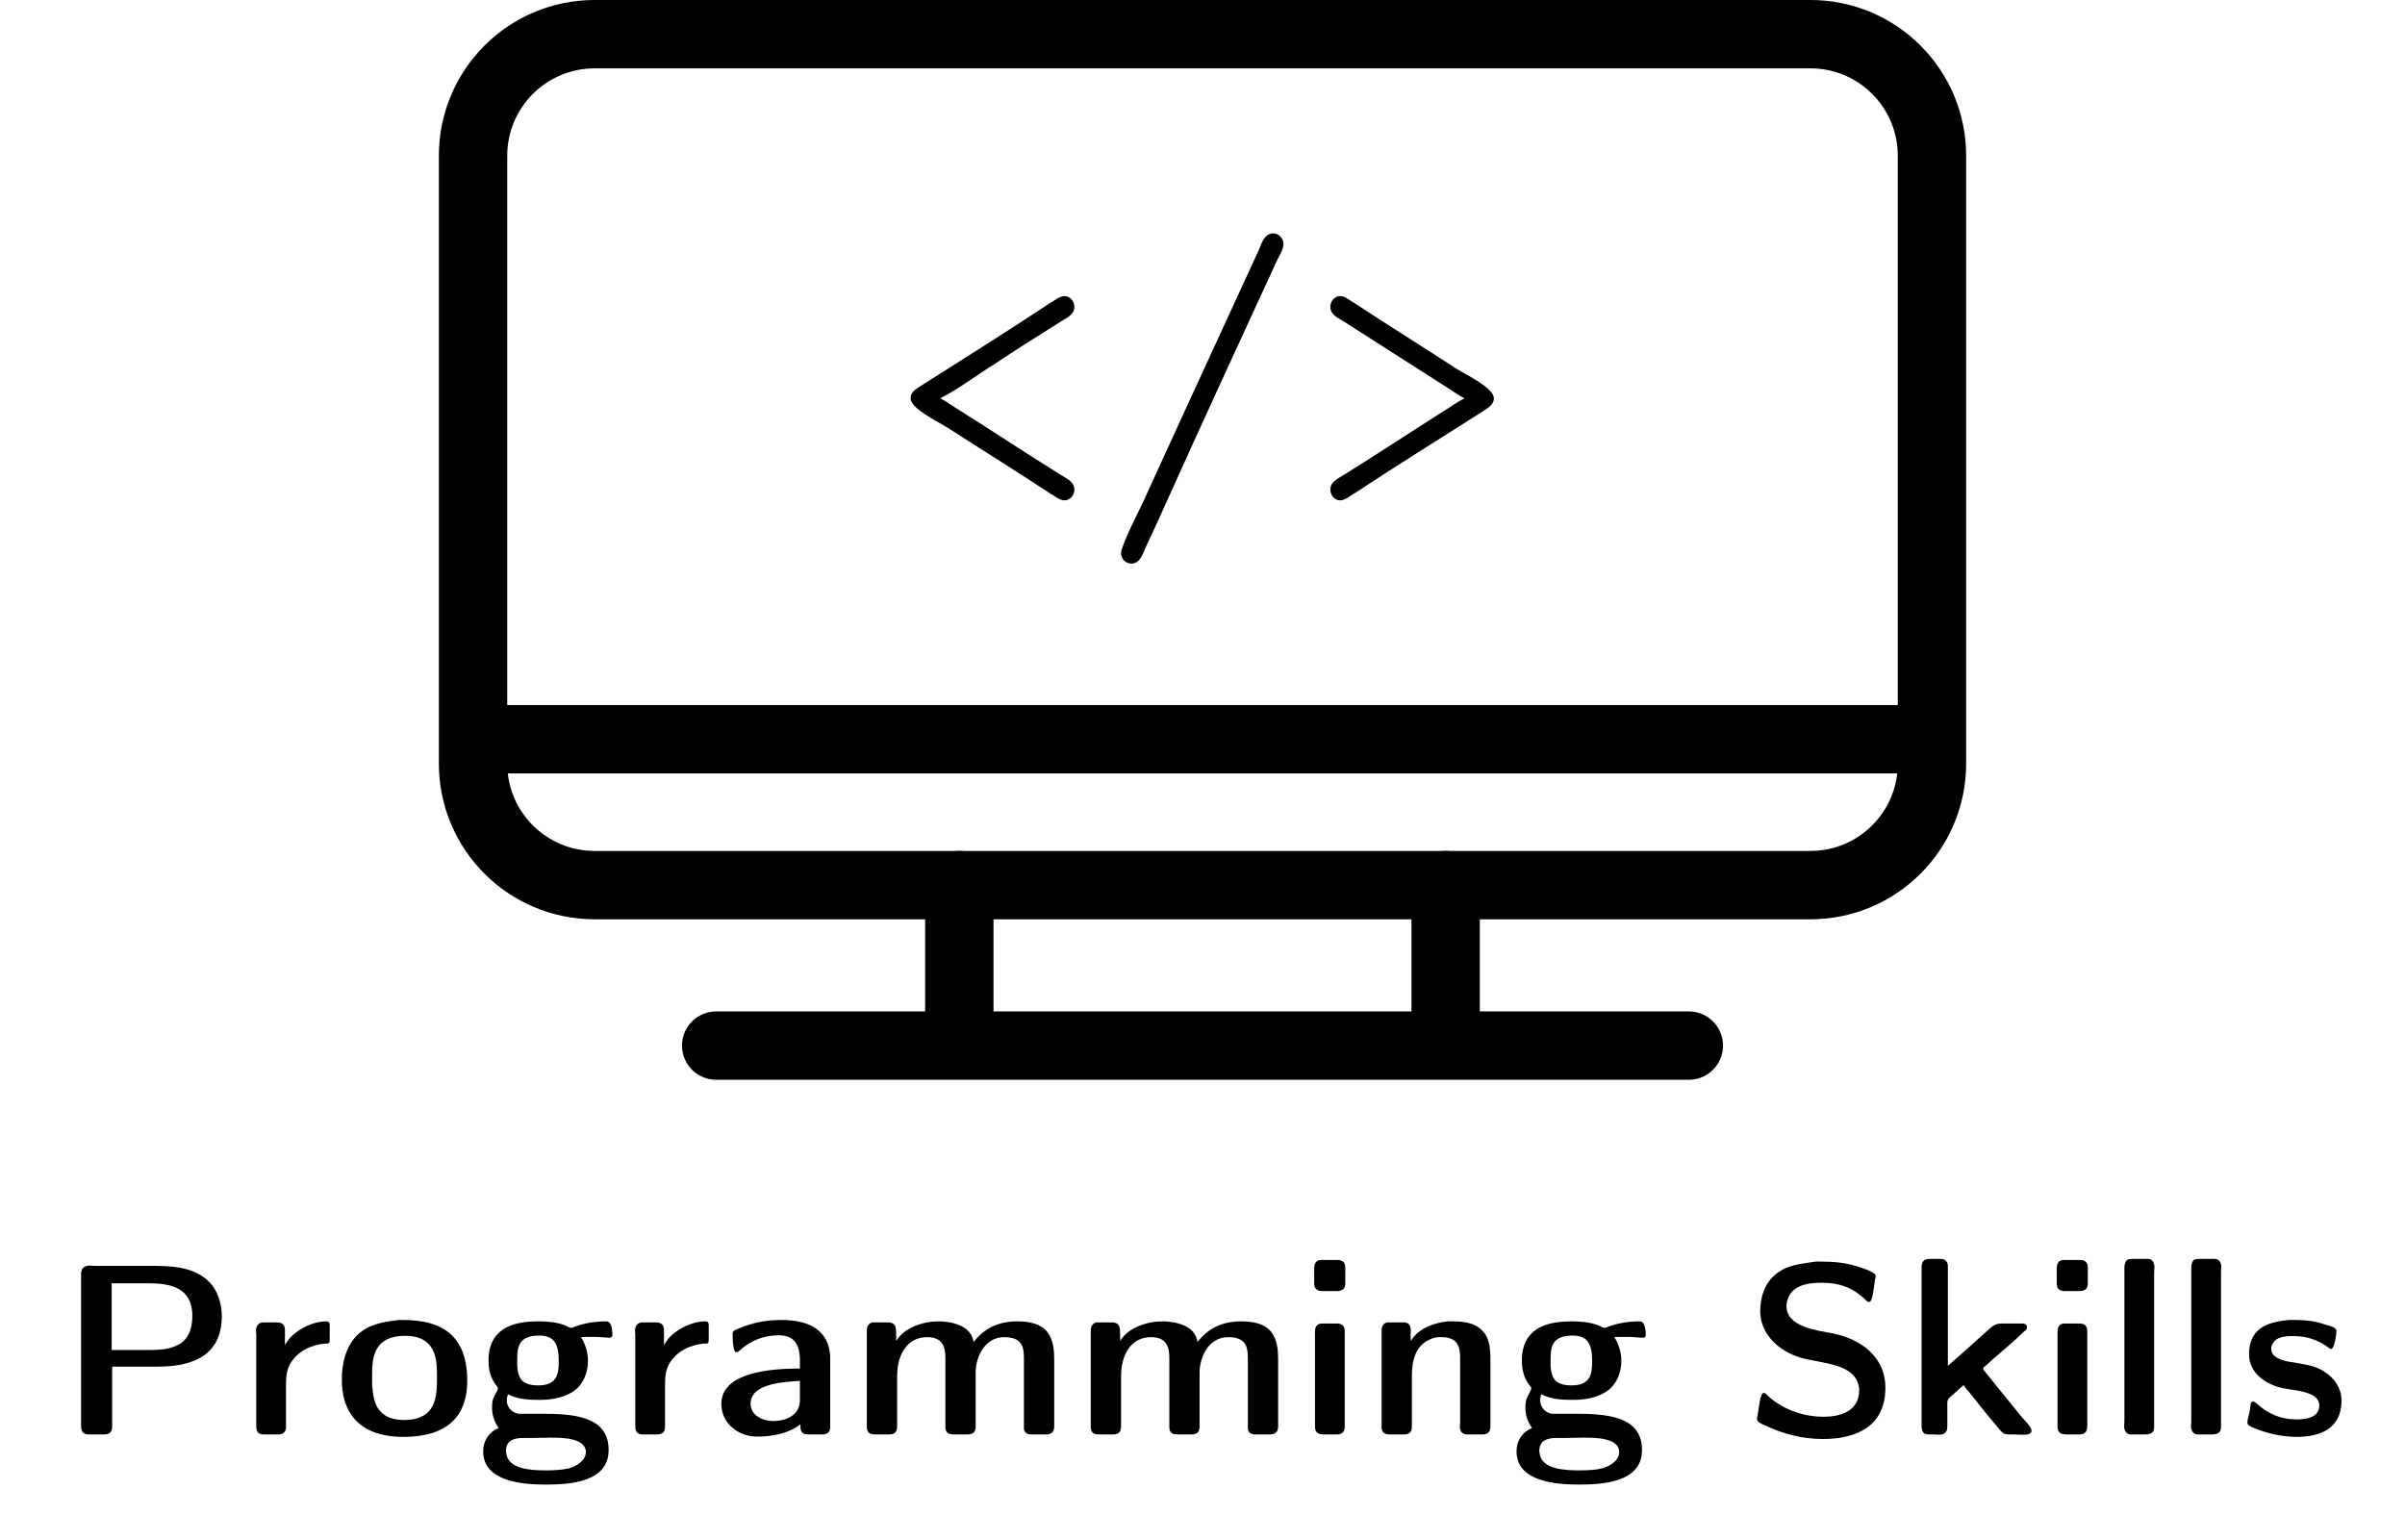
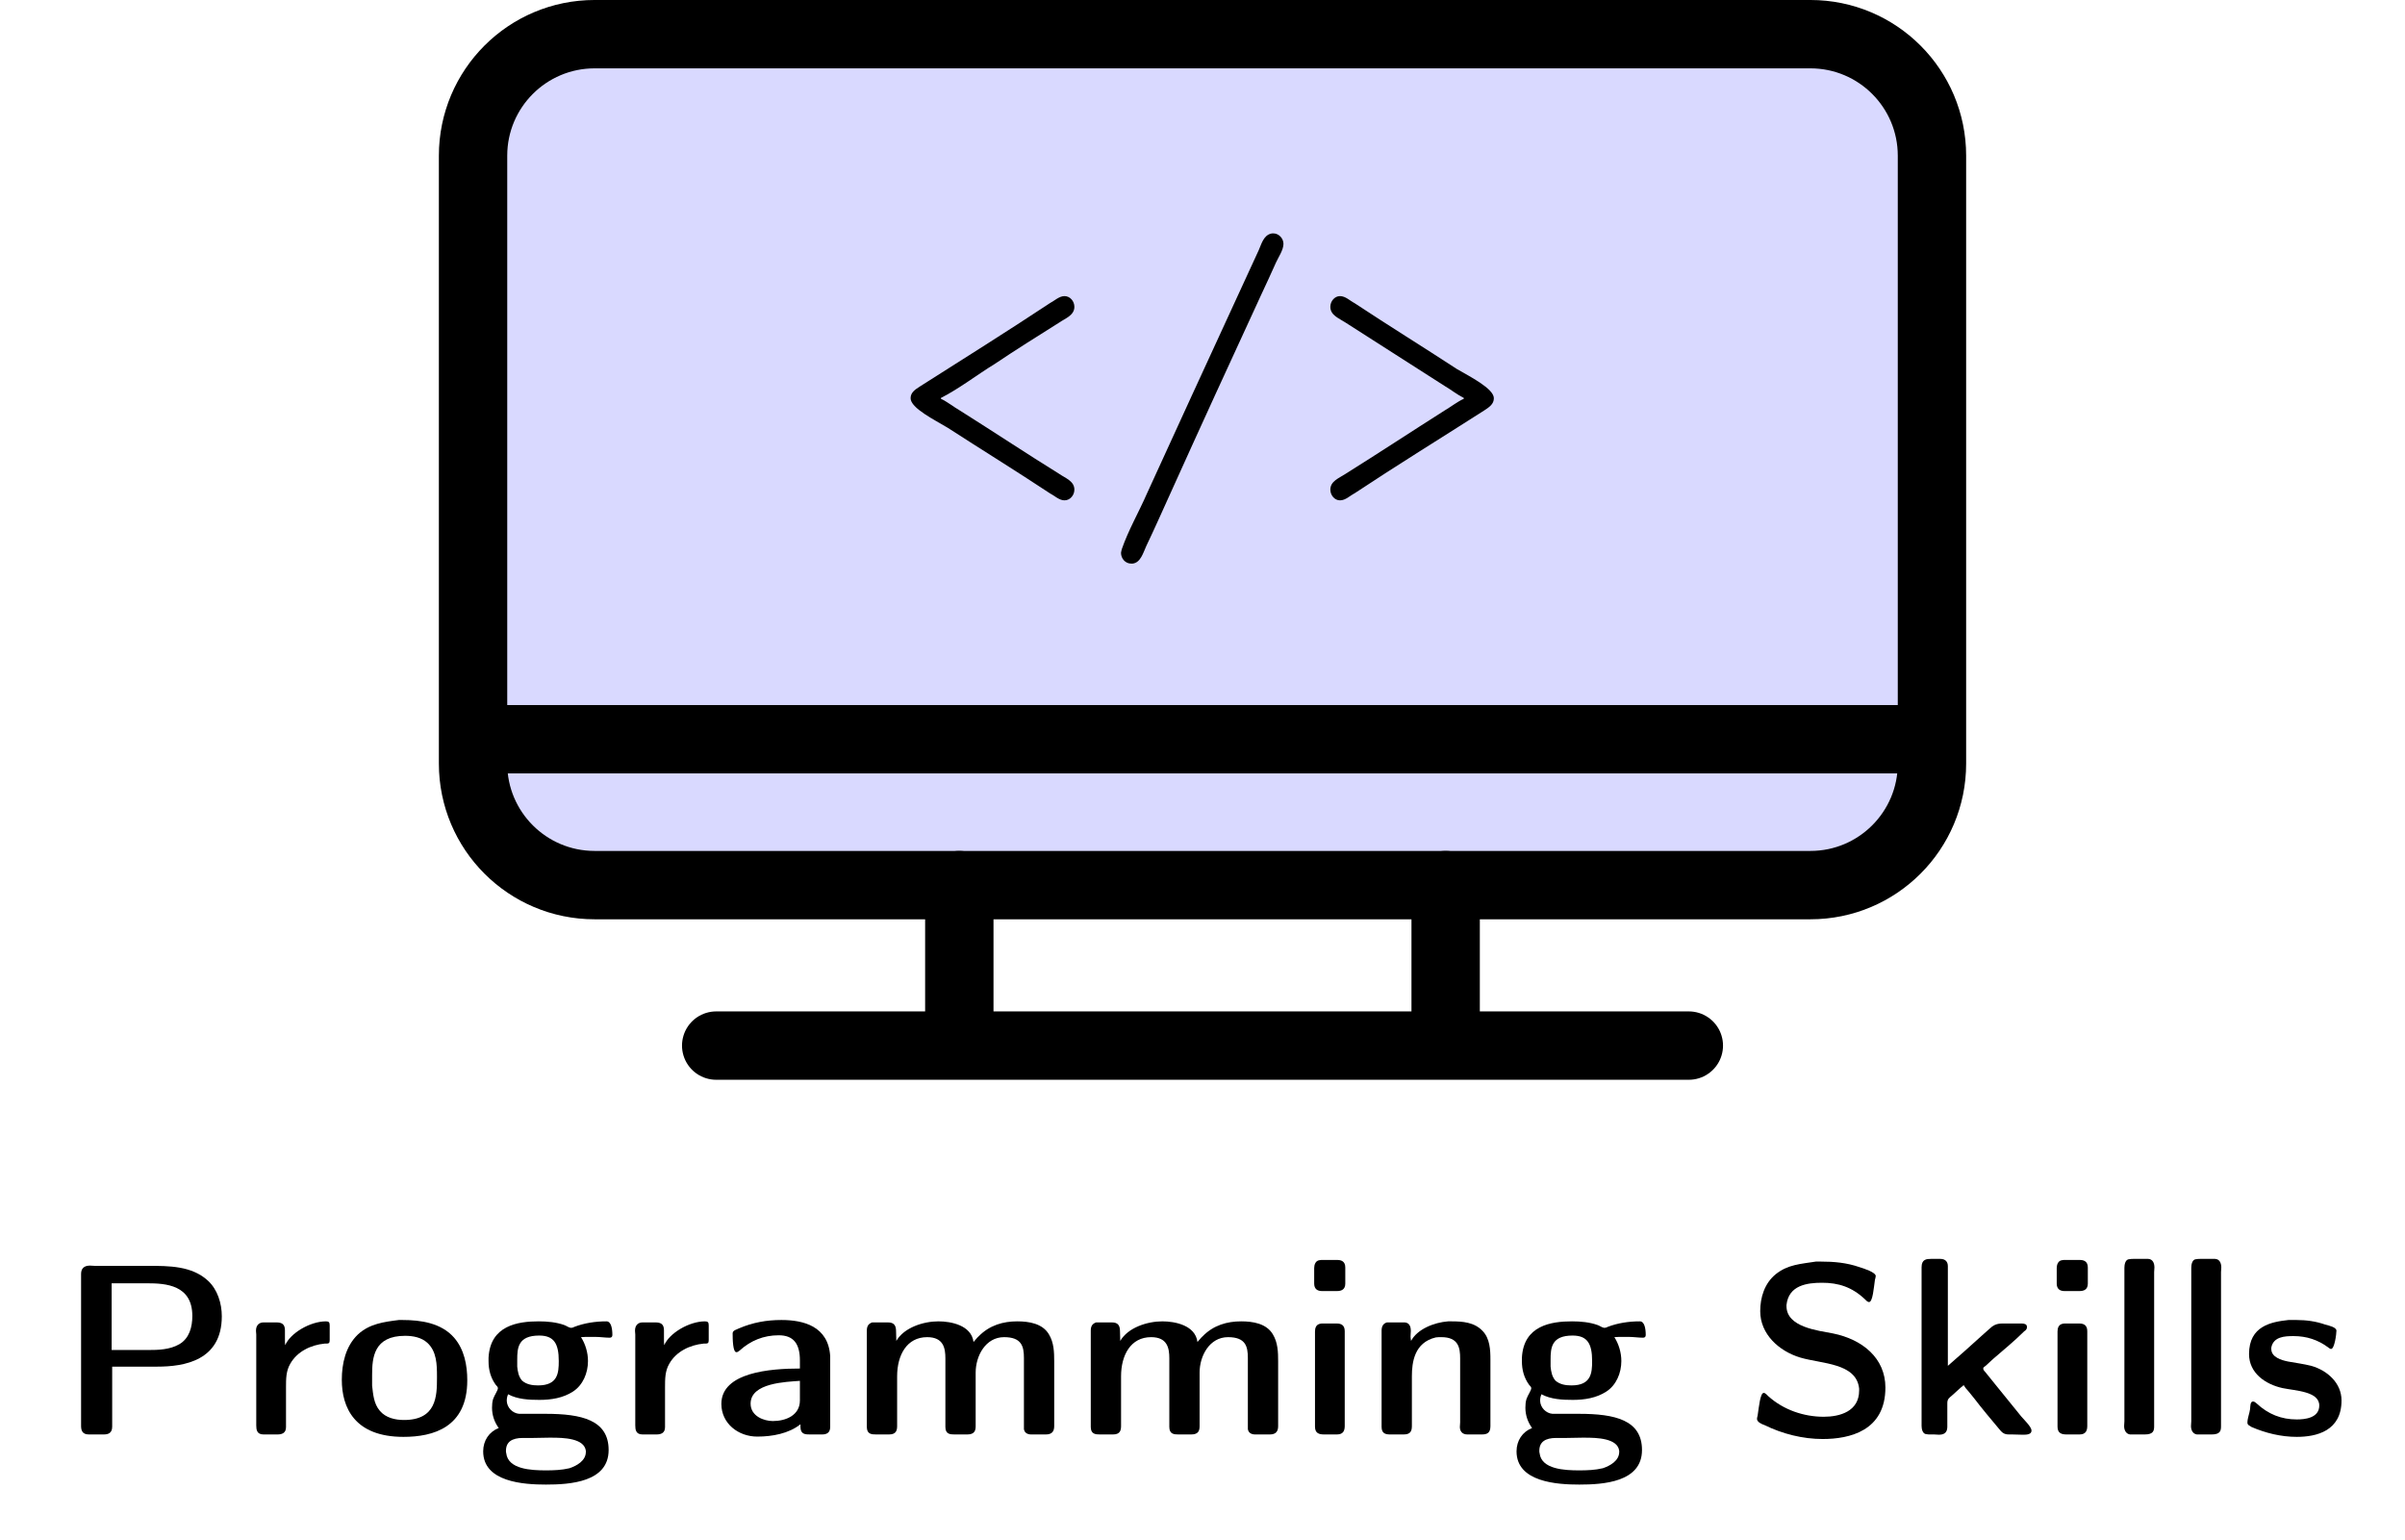
<svg xmlns="http://www.w3.org/2000/svg" xmlns:xlink="http://www.w3.org/1999/xlink" width="140.186" height="89.74" viewBox="0 0 140.186 89.74">
  <defs>
    <g>
      <g id="glyph-0-0">
        <path d="M 3.078 -7.578 L 3.078 -7.625 C 4.156 -8.172 5.172 -8.969 6.219 -9.609 C 7.453 -10.438 8.703 -11.219 9.969 -12.016 C 10.328 -12.266 10.859 -12.438 10.859 -12.938 C 10.859 -13.266 10.609 -13.562 10.281 -13.562 C 9.969 -13.562 9.688 -13.281 9.438 -13.156 C 6.938 -11.5 4.391 -9.906 1.859 -8.297 C 1.594 -8.125 1.312 -7.953 1.312 -7.609 C 1.312 -7.031 2.719 -6.344 3.469 -5.891 C 5.453 -4.609 7.453 -3.375 9.438 -2.062 C 9.688 -1.938 9.969 -1.656 10.281 -1.656 C 10.609 -1.656 10.859 -1.953 10.859 -2.281 C 10.859 -2.781 10.328 -2.953 9.969 -3.203 C 8.031 -4.406 6.125 -5.672 4.188 -6.891 C 3.812 -7.109 3.469 -7.391 3.078 -7.578 Z M 3.078 -7.578 " />
      </g>
      <g id="glyph-0-1">
        <path d="M 10.094 -17.203 C 9.672 -17.094 9.547 -16.609 9.391 -16.25 L 8.125 -13.5 C 6.375 -9.688 4.609 -5.875 2.875 -2.062 C 2.406 -0.984 1.781 0.094 1.406 1.188 C 1.391 1.266 1.359 1.344 1.359 1.406 C 1.359 1.734 1.609 2.031 1.953 2.031 L 2.031 2.031 C 2.5 1.984 2.656 1.391 2.828 1.016 C 3.328 -0.031 3.797 -1.094 4.266 -2.125 C 6 -5.969 7.75 -9.781 9.516 -13.609 C 9.812 -14.25 10.109 -14.875 10.391 -15.516 C 10.531 -15.828 10.828 -16.25 10.828 -16.609 C 10.828 -16.922 10.562 -17.219 10.234 -17.219 C 10.188 -17.219 10.141 -17.219 10.094 -17.203 Z M 10.094 -17.203 " />
      </g>
      <g id="glyph-0-2">
        <path d="M 9.125 -7.625 L 9.125 -7.578 C 8.719 -7.391 8.375 -7.109 8 -6.891 C 6.078 -5.672 4.156 -4.406 2.234 -3.203 C 1.859 -2.953 1.344 -2.781 1.344 -2.281 C 1.344 -1.953 1.594 -1.656 1.906 -1.656 C 2.234 -1.656 2.5 -1.938 2.75 -2.062 C 5.25 -3.719 7.812 -5.297 10.328 -6.906 C 10.609 -7.094 10.875 -7.266 10.875 -7.609 C 10.875 -8.172 9.469 -8.875 8.719 -9.312 C 6.734 -10.609 4.734 -11.844 2.75 -13.156 C 2.5 -13.281 2.234 -13.562 1.906 -13.562 C 1.594 -13.562 1.344 -13.266 1.344 -12.938 C 1.344 -12.438 1.859 -12.266 2.234 -12.016 C 4.156 -10.797 6.078 -9.547 8 -8.328 C 8.375 -8.109 8.719 -7.828 9.125 -7.625 Z M 9.125 -7.625 " />
      </g>
      <g id="glyph-1-0">
        <path d="M 3.219 -3.969 L 5.844 -3.969 C 7.406 -3.969 9.609 -4.312 9.609 -6.906 C 9.609 -7.656 9.359 -8.469 8.797 -8.984 C 7.859 -9.844 6.531 -9.844 5.328 -9.844 L 2.203 -9.844 C 2.125 -9.844 2.016 -9.859 1.922 -9.859 C 1.594 -9.859 1.406 -9.703 1.406 -9.375 L 1.406 -0.531 C 1.406 -0.281 1.453 -0.016 1.859 -0.016 L 2.719 -0.016 C 2.969 -0.016 3.219 -0.078 3.219 -0.469 Z M 3.188 -4.938 L 3.188 -8.828 L 5.25 -8.828 C 6.344 -8.828 7.891 -8.734 7.891 -6.922 C 7.891 -6.281 7.719 -5.625 7.141 -5.281 C 6.578 -4.953 5.906 -4.938 5.281 -4.938 Z M 3.188 -4.938 " />
      </g>
      <g id="glyph-1-1">
        <path d="M 2.766 -5.219 C 2.75 -5.328 2.75 -5.422 2.75 -5.516 L 2.75 -6.094 C 2.75 -6.484 2.516 -6.547 2.25 -6.547 L 1.5 -6.547 C 1.266 -6.547 1.062 -6.406 1.062 -6.062 C 1.062 -5.984 1.078 -5.906 1.078 -5.844 L 1.078 -0.547 C 1.078 -0.297 1.109 -0.016 1.5 -0.016 L 2.312 -0.016 C 2.547 -0.016 2.812 -0.078 2.812 -0.438 L 2.812 -2.766 C 2.812 -3.25 2.812 -3.719 3.062 -4.141 C 3.469 -4.859 4.266 -5.234 5.062 -5.312 L 5.156 -5.312 C 5.312 -5.312 5.359 -5.344 5.359 -5.516 L 5.359 -6.375 C 5.359 -6.547 5.312 -6.609 5.141 -6.609 C 4.219 -6.609 3.062 -5.922 2.766 -5.219 Z M 2.766 -5.219 " />
      </g>
      <g id="glyph-1-2">
        <path d="M 3.781 -6.688 C 2.906 -6.578 2.062 -6.469 1.391 -5.844 C 0.672 -5.156 0.453 -4.141 0.453 -3.203 C 0.453 -1.594 1.188 0.125 4.047 0.125 C 5.781 0.125 7.766 -0.422 7.766 -3.172 C 7.766 -4.047 7.594 -4.969 7 -5.656 C 6.25 -6.516 5.062 -6.688 3.984 -6.688 Z M 2.219 -2.859 L 2.219 -3.484 C 2.219 -4.484 2.312 -5.766 4.141 -5.766 C 4.609 -5.766 5.094 -5.672 5.438 -5.359 C 5.984 -4.859 6 -4.094 6 -3.406 L 6 -3.297 C 6 -2.25 5.969 -0.859 4.078 -0.859 C 3.562 -0.859 3.016 -0.984 2.672 -1.391 C 2.312 -1.812 2.281 -2.344 2.219 -2.859 Z M 2.219 -2.859 " />
      </g>
      <g id="glyph-1-3">
        <path d="M 1.359 -0.391 C 0.797 -0.172 0.453 0.344 0.453 0.969 C 0.453 2.766 2.828 2.906 4.109 2.906 C 5.516 2.906 7.766 2.766 7.766 0.891 C 7.766 -0.859 6.188 -1.219 4.094 -1.219 L 2.547 -1.219 C 2.172 -1.25 1.844 -1.578 1.828 -1.969 C 1.828 -2.109 1.844 -2.219 1.906 -2.359 C 2.453 -2.062 3.125 -2.031 3.734 -2.031 C 4.422 -2.031 5.109 -2.141 5.688 -2.516 C 6.266 -2.891 6.562 -3.594 6.562 -4.297 C 6.562 -4.797 6.406 -5.297 6.156 -5.688 C 6.312 -5.703 6.484 -5.703 6.656 -5.703 L 6.984 -5.703 C 7.266 -5.703 7.562 -5.656 7.828 -5.656 C 7.922 -5.656 7.984 -5.703 7.984 -5.812 C 7.984 -6.203 7.906 -6.609 7.641 -6.609 C 7 -6.609 6.359 -6.516 5.75 -6.281 C 5.703 -6.25 5.656 -6.234 5.594 -6.234 L 5.547 -6.234 C 5.438 -6.25 5.312 -6.344 5.188 -6.391 C 4.719 -6.562 4.188 -6.609 3.688 -6.609 C 2.484 -6.609 0.859 -6.375 0.766 -4.484 L 0.766 -4.281 C 0.766 -3.781 0.891 -3.312 1.188 -2.906 C 1.234 -2.859 1.312 -2.781 1.312 -2.719 C 1.312 -2.578 1.109 -2.312 1.031 -2.078 C 0.984 -1.922 0.969 -1.75 0.969 -1.578 C 0.969 -1.141 1.109 -0.734 1.359 -0.391 Z M 1.797 1.078 C 1.781 1.031 1.781 0.969 1.781 0.938 C 1.781 0.422 2.125 0.188 2.766 0.188 L 3.375 0.188 C 3.672 0.188 3.969 0.172 4.281 0.172 L 4.422 0.172 C 5.141 0.172 6.344 0.203 6.438 0.938 L 6.438 1 C 6.438 1.516 5.906 1.812 5.484 1.953 C 5.031 2.062 4.562 2.078 4.109 2.078 C 3.25 2.078 1.906 2.016 1.797 1.078 Z M 2.438 -3.969 L 2.438 -4.375 C 2.438 -5.062 2.484 -5.781 3.719 -5.781 C 4.578 -5.781 4.859 -5.312 4.859 -4.297 C 4.859 -3.609 4.812 -2.875 3.656 -2.875 C 3.328 -2.875 2.984 -2.922 2.719 -3.156 C 2.516 -3.391 2.469 -3.672 2.438 -3.969 Z M 2.438 -3.969 " />
      </g>
      <g id="glyph-1-4">
        <path d="M 5.062 -3.859 C 3.344 -3.859 0.484 -3.641 0.484 -1.797 C 0.484 -0.656 1.469 0.109 2.578 0.109 C 3.438 0.109 4.406 -0.062 5.094 -0.609 L 5.094 -0.453 C 5.094 -0.016 5.391 -0.016 5.641 -0.016 L 6.359 -0.016 C 6.594 -0.016 6.828 -0.094 6.828 -0.453 L 6.828 -4.578 C 6.719 -6.328 5.266 -6.688 3.984 -6.688 C 3.125 -6.688 2.328 -6.547 1.516 -6.203 C 1.375 -6.125 1.141 -6.094 1.141 -5.906 C 1.141 -5.547 1.156 -4.812 1.359 -4.812 C 1.438 -4.812 1.484 -4.859 1.547 -4.906 C 2.188 -5.484 2.938 -5.797 3.828 -5.797 C 4.672 -5.797 5.062 -5.328 5.062 -4.328 Z M 5.062 -3.141 L 5.062 -2 C 5.062 -1.125 4.234 -0.797 3.484 -0.797 C 2.969 -0.797 2.188 -1.078 2.188 -1.812 C 2.188 -3.031 4.266 -3.078 5.062 -3.141 Z M 5.062 -3.141 " />
      </g>
      <g id="glyph-1-5">
        <path d="M 2.781 -5.469 L 2.766 -6.031 C 2.766 -6.375 2.641 -6.547 2.297 -6.547 L 1.375 -6.547 C 1.141 -6.469 1.062 -6.312 1.062 -6.062 L 1.062 -0.453 C 1.062 -0.031 1.344 -0.016 1.594 -0.016 L 2.359 -0.016 C 2.781 -0.016 2.828 -0.266 2.828 -0.516 L 2.828 -3.406 C 2.828 -4.641 3.391 -5.688 4.578 -5.688 C 5.531 -5.688 5.641 -5.047 5.641 -4.453 L 5.641 -0.453 C 5.641 -0.031 5.922 -0.016 6.172 -0.016 L 6.922 -0.016 C 7.344 -0.016 7.406 -0.25 7.406 -0.5 L 7.406 -3.625 C 7.406 -4.594 7.984 -5.688 9.062 -5.688 C 10.094 -5.688 10.219 -5.141 10.219 -4.469 L 10.219 -0.328 C 10.25 -0.125 10.406 -0.016 10.641 -0.016 L 11.5 -0.016 C 11.859 -0.016 11.984 -0.203 11.984 -0.5 C 11.984 -0.609 11.984 -0.734 11.984 -0.812 L 11.984 -4.281 C 11.984 -4.812 11.969 -5.375 11.672 -5.859 C 11.297 -6.484 10.516 -6.609 9.828 -6.609 C 9.016 -6.609 8.219 -6.391 7.578 -5.734 C 7.469 -5.641 7.391 -5.516 7.281 -5.406 C 7.156 -6.391 5.953 -6.609 5.234 -6.609 C 4.359 -6.609 3.234 -6.25 2.781 -5.469 Z M 2.781 -5.469 " />
      </g>
      <g id="glyph-1-6">
        <path d="M 1.375 -6.469 C 1.141 -6.422 1.078 -6.219 1.078 -6.016 L 1.078 -0.469 C 1.078 -0.078 1.328 -0.016 1.609 -0.016 L 2.359 -0.016 C 2.734 -0.016 2.812 -0.25 2.812 -0.516 L 2.812 -6.031 C 2.812 -6.359 2.641 -6.484 2.344 -6.484 L 1.547 -6.484 C 1.484 -6.484 1.438 -6.484 1.375 -6.469 Z M 1.328 -10.172 C 1.109 -10.141 1.031 -9.906 1.031 -9.719 L 1.031 -8.812 C 1.031 -8.484 1.234 -8.375 1.484 -8.375 L 2.359 -8.375 C 2.625 -8.375 2.844 -8.469 2.844 -8.812 L 2.844 -9.75 C 2.844 -10.109 2.609 -10.188 2.375 -10.188 L 1.516 -10.188 C 1.453 -10.188 1.391 -10.188 1.328 -10.172 Z M 1.328 -10.172 " />
      </g>
      <g id="glyph-1-7">
        <path d="M 2.781 -5.469 C 2.766 -5.547 2.75 -5.641 2.75 -5.719 C 2.75 -5.844 2.766 -5.953 2.766 -6.047 C 2.766 -6.281 2.703 -6.516 2.422 -6.547 L 1.375 -6.547 C 1.141 -6.484 1.062 -6.297 1.062 -6.062 L 1.062 -0.453 C 1.062 -0.047 1.328 -0.016 1.578 -0.016 L 2.359 -0.016 C 2.797 -0.016 2.828 -0.281 2.828 -0.531 L 2.828 -3.406 C 2.828 -4.219 2.969 -5.375 4.219 -5.672 C 4.312 -5.688 4.438 -5.688 4.547 -5.688 C 5.547 -5.688 5.641 -5.062 5.641 -4.453 L 5.641 -0.719 C 5.641 -0.625 5.625 -0.547 5.625 -0.453 C 5.625 -0.219 5.75 -0.016 6.062 -0.016 L 6.906 -0.016 C 7.219 -0.016 7.406 -0.109 7.406 -0.5 L 7.406 -4.375 C 7.406 -4.953 7.375 -5.609 6.953 -6.047 C 6.469 -6.562 5.781 -6.609 5.125 -6.609 L 4.938 -6.609 C 4.125 -6.547 3.141 -6.156 2.781 -5.469 Z M 2.781 -5.469 " />
      </g>
      <g id="glyph-1-8">
        <path d="M 4.172 -10.094 C 3.266 -9.953 2.531 -9.922 1.828 -9.359 C 1.172 -8.828 0.922 -8 0.922 -7.203 C 0.922 -5.859 2.016 -4.875 3.25 -4.5 C 4.516 -4.125 6.531 -4.188 6.688 -2.688 L 6.688 -2.578 C 6.688 -1.359 5.562 -1.047 4.625 -1.047 C 3.453 -1.047 2.281 -1.453 1.406 -2.234 C 1.328 -2.297 1.234 -2.438 1.125 -2.438 C 0.922 -2.438 0.844 -1.594 0.781 -1.188 C 0.781 -1.125 0.734 -1 0.734 -0.922 C 0.734 -0.734 1.031 -0.609 1.172 -0.562 C 2.219 -0.047 3.406 0.25 4.562 0.25 C 6.125 0.25 8.219 -0.219 8.219 -2.75 C 8.219 -4.469 6.875 -5.562 5.156 -5.906 C 4.281 -6.078 2.453 -6.266 2.453 -7.5 L 2.453 -7.562 C 2.578 -8.719 3.656 -8.859 4.531 -8.859 C 5.484 -8.859 6.266 -8.609 7.016 -7.906 C 7.078 -7.844 7.172 -7.734 7.266 -7.734 C 7.484 -7.734 7.547 -8.609 7.609 -9.031 C 7.625 -9.094 7.656 -9.188 7.656 -9.25 C 7.656 -9.469 6.969 -9.688 6.719 -9.766 C 5.953 -10.031 5.234 -10.094 4.422 -10.094 Z M 4.172 -10.094 " />
      </g>
      <g id="glyph-1-9">
        <path d="M 3.625 -2.891 C 3.703 -2.766 3.781 -2.656 3.891 -2.547 L 4.234 -2.125 C 4.688 -1.531 5.172 -0.953 5.672 -0.359 C 5.828 -0.172 5.938 -0.016 6.25 -0.016 L 6.453 -0.016 C 6.656 -0.016 6.859 0 7.062 0 L 7.109 0 C 7.297 0 7.578 -0.016 7.578 -0.234 L 7.578 -0.266 C 7.547 -0.484 7.188 -0.828 6.984 -1.062 C 6.469 -1.688 5.953 -2.344 5.438 -2.969 L 4.922 -3.609 C 4.875 -3.672 4.766 -3.766 4.766 -3.844 L 4.766 -3.859 C 4.766 -3.938 4.859 -3.984 4.906 -4.016 L 5.328 -4.406 C 5.938 -4.938 6.578 -5.453 7.156 -6.031 C 7.234 -6.078 7.297 -6.141 7.312 -6.234 L 7.312 -6.297 C 7.312 -6.453 7.141 -6.484 7 -6.484 L 5.891 -6.484 C 5.5 -6.484 5.328 -6.359 5.109 -6.156 L 4.688 -5.781 C 4.031 -5.188 3.375 -4.594 2.703 -4.016 L 2.703 -9.828 C 2.703 -10.094 2.547 -10.25 2.266 -10.25 L 1.719 -10.25 C 1.469 -10.25 1.172 -10.234 1.172 -9.766 L 1.172 -0.516 C 1.172 -0.359 1.219 -0.031 1.469 -0.031 C 1.531 -0.016 1.609 -0.016 1.672 -0.016 L 1.906 -0.016 C 2 -0.016 2.094 0 2.188 0 C 2.609 0 2.672 -0.25 2.672 -0.484 L 2.672 -1.844 C 2.672 -2.094 2.797 -2.156 2.938 -2.281 C 3.172 -2.484 3.391 -2.703 3.625 -2.891 Z M 3.625 -2.891 " />
      </g>
      <g id="glyph-1-10">
        <path d="M 1.375 -10.234 C 1.125 -10.234 1.078 -9.906 1.078 -9.734 L 1.078 -0.781 C 1.078 -0.703 1.062 -0.609 1.062 -0.5 C 1.062 -0.266 1.172 -0.047 1.406 -0.016 L 2.266 -0.016 C 2.75 -0.016 2.812 -0.219 2.812 -0.484 L 2.812 -9.484 C 2.812 -9.562 2.828 -9.656 2.828 -9.75 C 2.828 -10 2.734 -10.234 2.469 -10.25 L 1.594 -10.25 C 1.516 -10.25 1.453 -10.25 1.375 -10.234 Z M 1.375 -10.234 " />
      </g>
      <g id="glyph-1-11">
        <path d="M 2.844 -6.688 C 1.844 -6.578 0.547 -6.344 0.547 -4.703 C 0.547 -3.594 1.5 -2.938 2.5 -2.719 C 3.25 -2.562 4.641 -2.531 4.641 -1.703 C 4.641 -0.969 3.797 -0.891 3.328 -0.891 C 2.438 -0.891 1.672 -1.188 0.984 -1.828 C 0.953 -1.859 0.859 -1.938 0.781 -1.938 C 0.609 -1.938 0.625 -1.656 0.609 -1.5 C 0.578 -1.25 0.453 -0.969 0.453 -0.703 C 0.453 -0.562 0.578 -0.531 0.688 -0.453 C 1.516 -0.094 2.422 0.125 3.328 0.125 C 4.484 0.125 5.938 -0.219 5.938 -2 C 5.938 -3.016 5.109 -3.75 4.172 -4.016 C 3.734 -4.125 3.266 -4.188 2.828 -4.266 C 2.438 -4.344 1.844 -4.516 1.844 -5 L 1.844 -5.078 C 1.969 -5.719 2.625 -5.75 3.141 -5.75 C 3.906 -5.75 4.562 -5.531 5.156 -5.094 C 5.203 -5.062 5.266 -5 5.328 -5 C 5.531 -5 5.641 -5.875 5.641 -6.062 C 5.641 -6.266 5.219 -6.359 4.984 -6.422 C 4.453 -6.609 3.891 -6.688 3.312 -6.688 Z M 2.844 -6.688 " />
      </g>
    </g>
    <clipPath id="clip-0">
      <path clip-rule="nonzero" d="M 0 0 L 140.188 0 L 140.188 89.738 L 0 89.738 Z M 0 0 " />
    </clipPath>
  </defs>
+   <path fill-rule="nonzero" fill="rgb(84.999%, 84.999%, 100%)" fill-opacity="1" d="M 27.574 44.512 L 27.574 9.078 C 27.574 5.164 30.746 1.992 34.66 1.992 L 105.527 1.992 C 109.441 1.992 112.613 5.164 112.613 9.078 L 112.613 44.512 C 112.613 48.426 109.441 51.598 105.527 51.598 L 34.66 51.598 C 30.746 51.598 27.574 48.426 27.574 44.512 Z M 27.574 44.512 " />
  <g clip-path="url(#clip-0)">
    <path fill="none" stroke-width="3.985" stroke-linecap="butt" stroke-linejoin="miter" stroke="rgb(0%, 0%, 0%)" stroke-opacity="1" stroke-miterlimit="10" d="M -42.519 -21.26 L -42.519 14.174 C -42.519 18.088 -39.347 21.26 -35.433 21.26 L 35.434 21.26 C 39.348 21.26 42.52 18.088 42.52 14.174 L 42.52 -21.26 C 42.52 -25.174 39.348 -28.346 35.434 -28.346 L -35.433 -28.346 C -39.347 -28.346 -42.519 -25.174 -42.519 -21.26 Z M -42.519 -21.26 " transform="matrix(1, 0, 0, -1, 70.093, 23.252)" />
  </g>
  <path fill="none" stroke-width="3.985" stroke-linecap="butt" stroke-linejoin="miter" stroke="rgb(0%, 0%, 0%)" stroke-opacity="1" stroke-miterlimit="10" d="M -42.519 -19.842 L 42.52 -19.842 " transform="matrix(1, 0, 0, -1, 70.093, 23.252)" />
  <path fill="none" stroke-width="3.985" stroke-linecap="round" stroke-linejoin="miter" stroke="rgb(0%, 0%, 0%)" stroke-opacity="1" stroke-miterlimit="10" d="M -14.175 -28.346 L -14.175 -37.701 M 14.173 -28.346 L 14.173 -37.701 M -28.347 -37.701 L 28.348 -37.701 " transform="matrix(1, 0, 0, -1, 70.093, 23.252)" />
  <g fill="rgb(0%, 0%, 0%)" fill-opacity="1">
    <use xlink:href="#glyph-0-0" x="51.766" y="30.824" />
    <use xlink:href="#glyph-0-1" x="63.984" y="30.824" />
    <use xlink:href="#glyph-0-2" x="76.201" y="30.824" />
  </g>
  <g fill="rgb(0%, 0%, 0%)" fill-opacity="1">
    <use xlink:href="#glyph-1-0" x="3.32" y="83.638" />
    <use xlink:href="#glyph-1-1" x="13.859" y="83.638" />
    <use xlink:href="#glyph-1-2" x="19.471" y="83.638" />
    <use xlink:href="#glyph-1-3" x="27.711" y="83.638" />
    <use xlink:href="#glyph-1-1" x="35.952" y="83.638" />
    <use xlink:href="#glyph-1-4" x="41.564" y="83.638" />
    <use xlink:href="#glyph-1-5" x="49.465" y="83.638" />
    <use xlink:href="#glyph-1-5" x="62.518" y="83.638" />
    <use xlink:href="#glyph-1-6" x="75.572" y="83.638" />
    <use xlink:href="#glyph-1-7" x="79.47" y="83.638" />
    <use xlink:href="#glyph-1-3" x="87.945" y="83.638" />
  </g>
  <g fill="rgb(0%, 0%, 0%)" fill-opacity="1">
    <use xlink:href="#glyph-1-8" x="101.68" y="83.638" />
    <use xlink:href="#glyph-1-9" x="110.836" y="83.638" />
    <use xlink:href="#glyph-1-6" x="118.854" y="83.638" />
    <use xlink:href="#glyph-1-10" x="122.752" y="83.638" />
    <use xlink:href="#glyph-1-10" x="126.65" y="83.638" />
    <use xlink:href="#glyph-1-11" x="130.548" y="83.638" />
  </g>
</svg>
